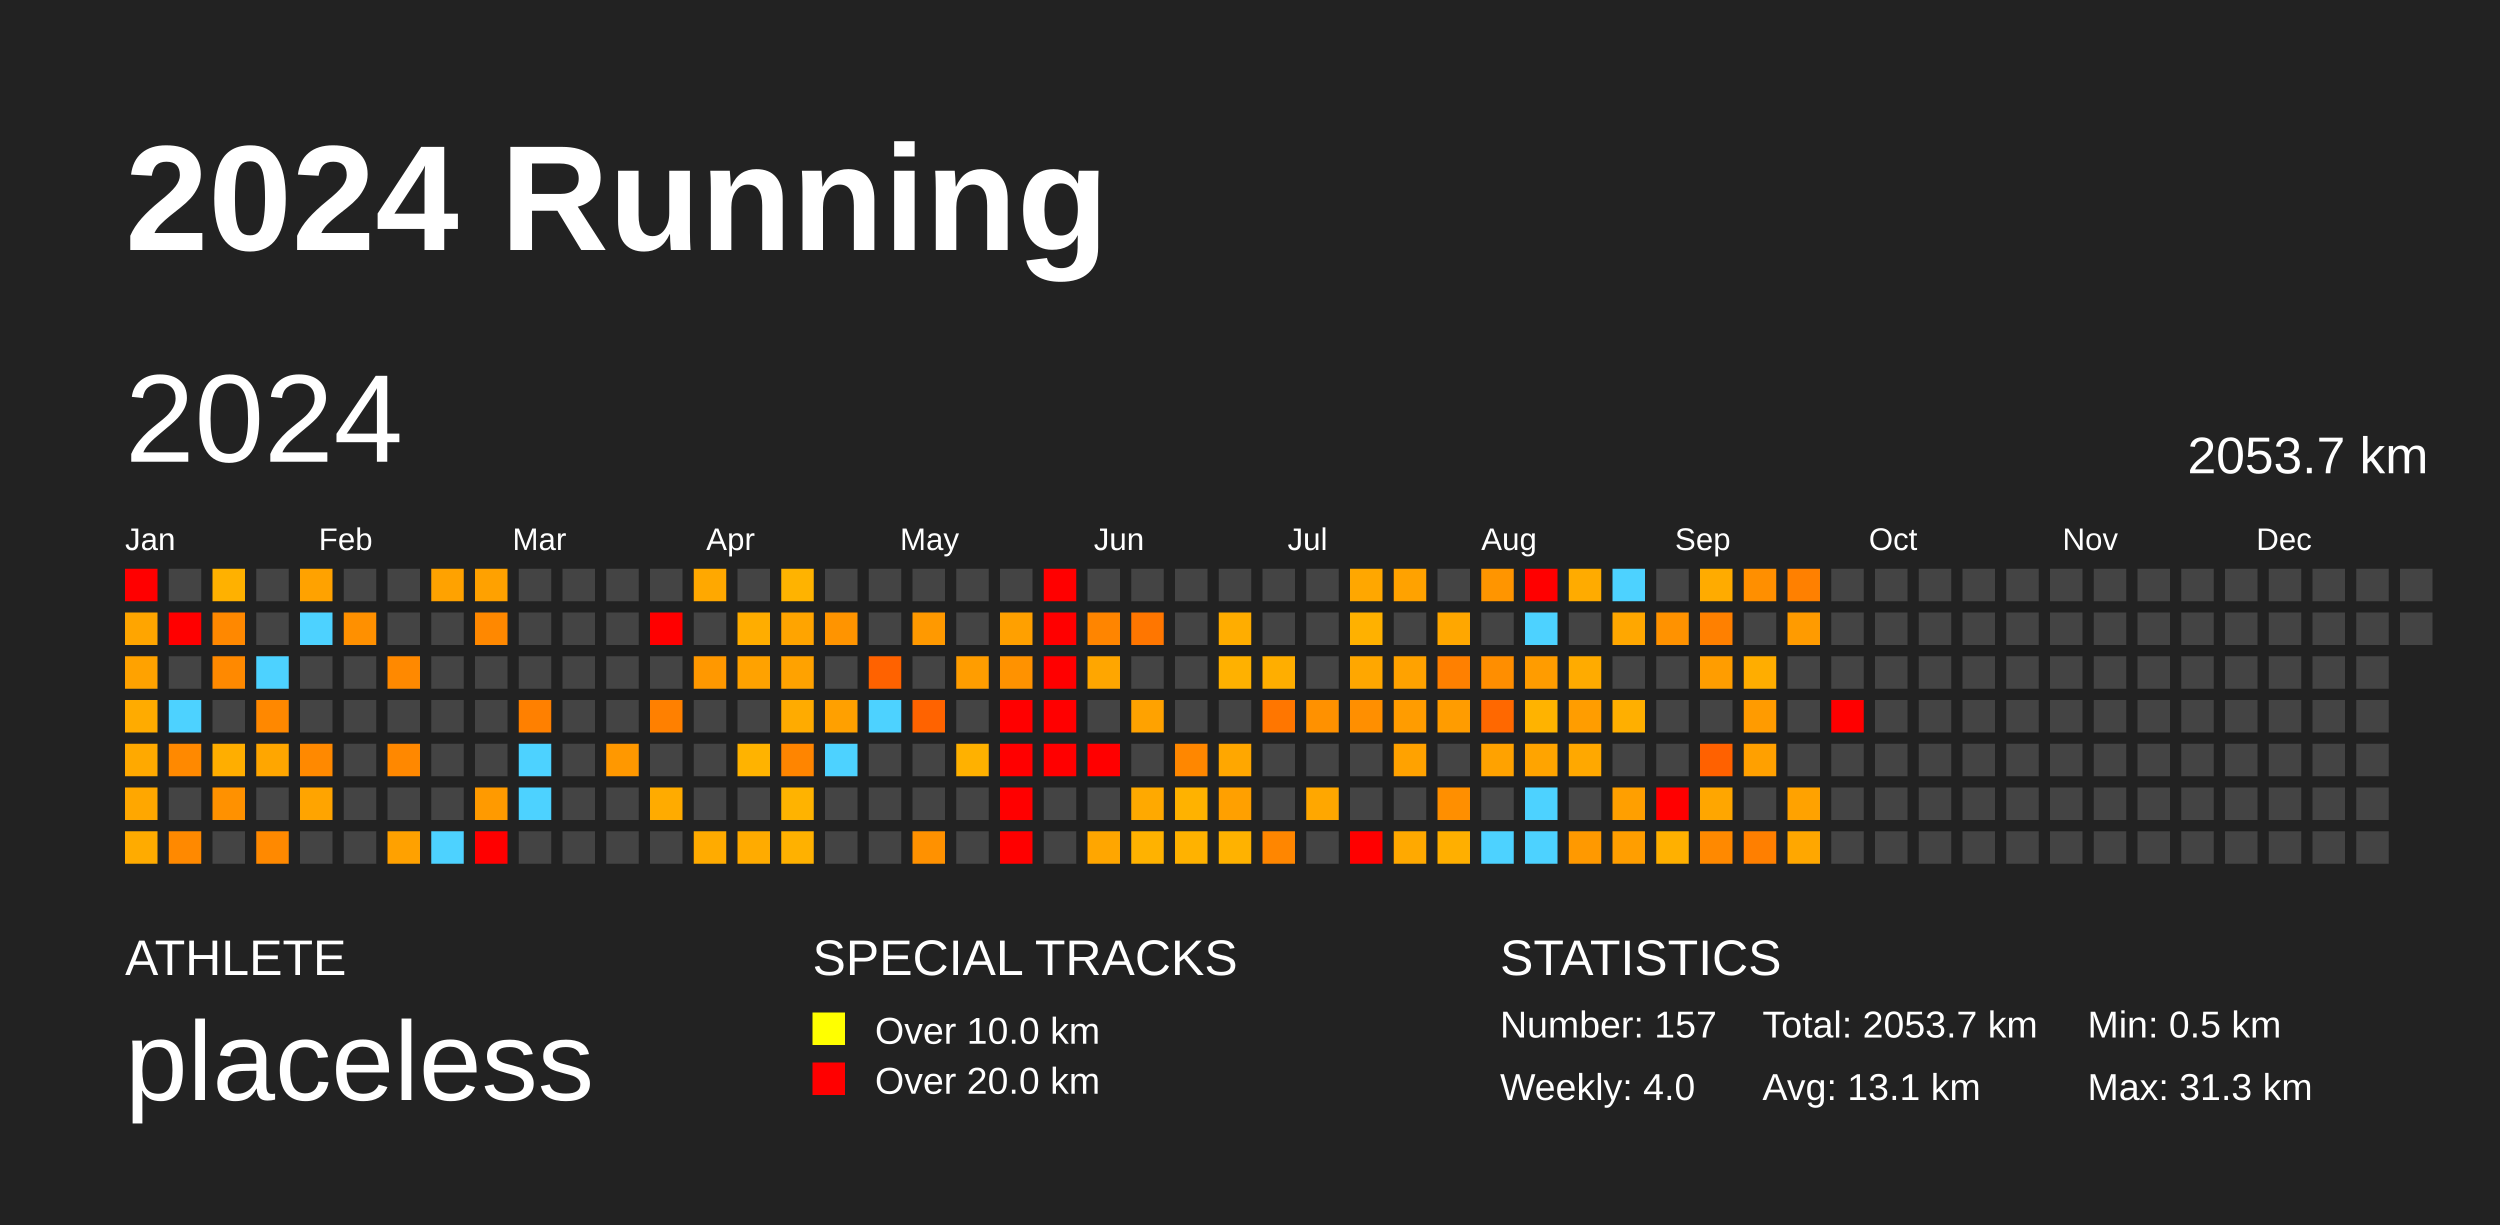
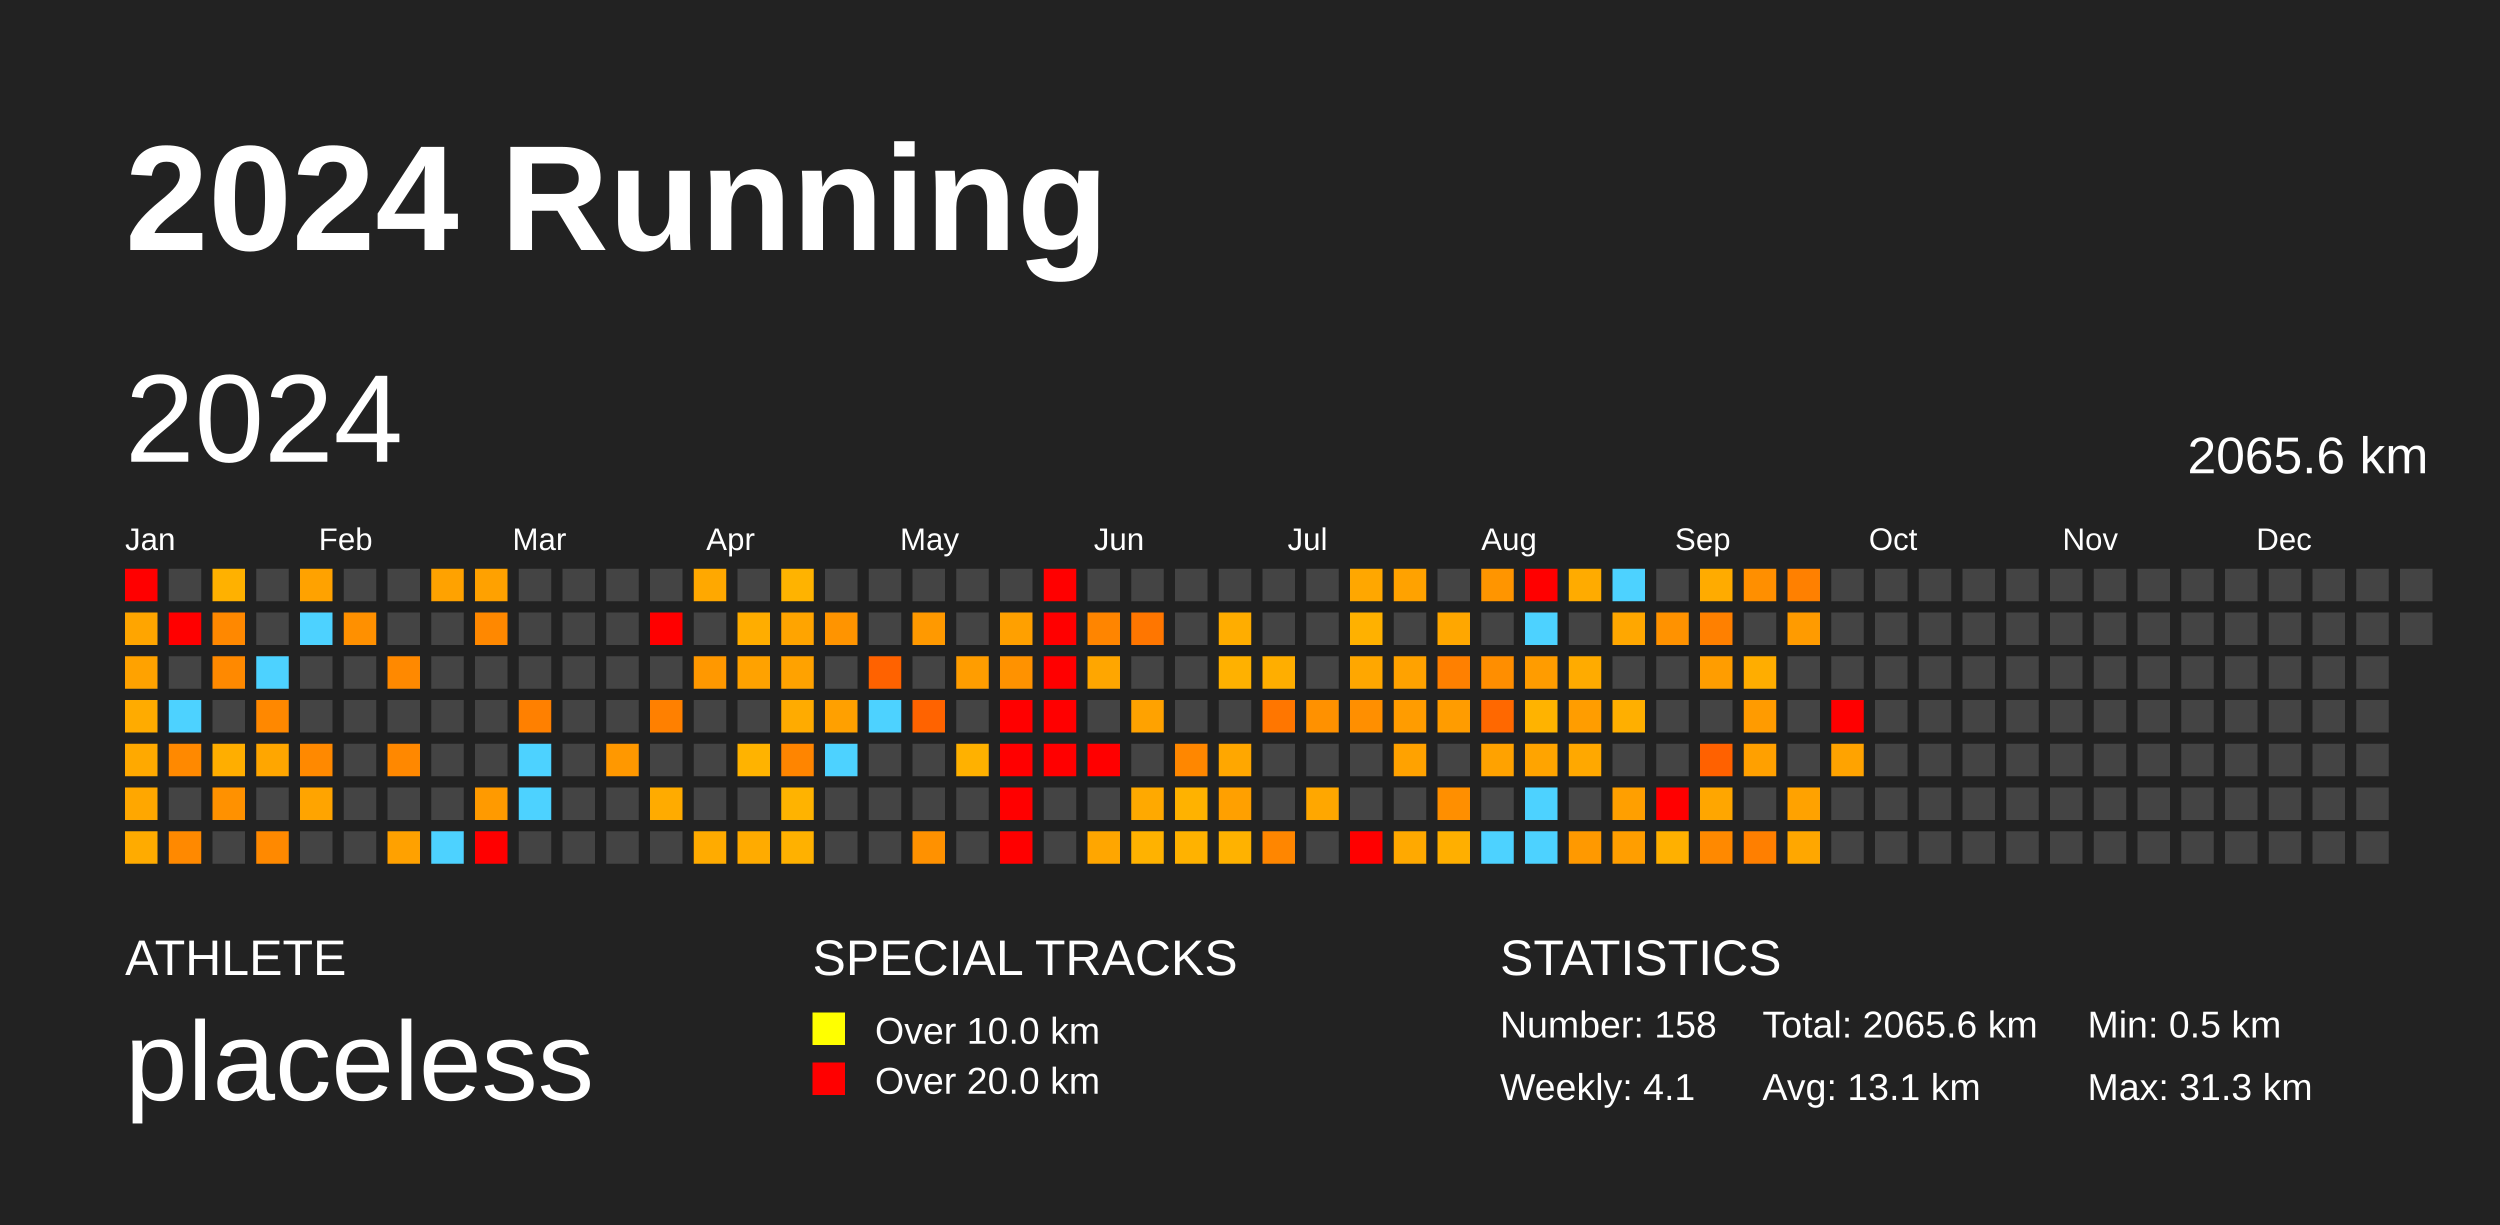
<svg xmlns="http://www.w3.org/2000/svg" baseProfile="full" height="98mm" version="1.1" viewBox="0,0,200,98" width="200mm">
  <defs />
  <rect fill="#222222" height="98" width="200" x="0" y="0" />
  <text fill="#FFFFFF" style="font-size:12px; font-family:Arial; font-weight:bold;" x="10" y="20">2024 Running</text>
  <text fill="#FFFFFF" style="font-size:4px; font-family:Arial" x="10" y="78">ATHLETE</text>
  <text fill="#FFFFFF" style="font-size:9px; font-family:Arial" x="10" y="88">placeless</text>
  <text fill="#FFFFFF" style="font-size:4px; font-family:Arial" x="65" y="78">SPECIAL TRACKS</text>
  <rect fill="yellow" height="2.6" width="2.6" x="65" y="81" />
  <text fill="#FFFFFF" style="font-size:3px; font-family:Arial" x="70" y="83.5">Over 10.0 km</text>
  <rect fill="red" height="2.6" width="2.6" x="65" y="85" />
  <text fill="#FFFFFF" style="font-size:3px; font-family:Arial" x="70" y="87.5">Over 20.0 km</text>
  <text fill="#FFFFFF" style="font-size:4px; font-family:Arial" x="120" y="78">STATISTICS</text>
-   <text fill="#FFFFFF" style="font-size:3px; font-family:Arial" x="120" y="83">Number: 157</text>
-   <text fill="#FFFFFF" style="font-size:3px; font-family:Arial" x="120" y="88">Weekly: 4.0</text>
-   <text fill="#FFFFFF" style="font-size:3px; font-family:Arial" x="141" y="83">Total: 2053.7 km</text>
+   <text fill="#FFFFFF" style="font-size:3px; font-family:Arial" x="120" y="83">Number: 158</text>
+   <text fill="#FFFFFF" style="font-size:3px; font-family:Arial" x="120" y="88">Weekly: 4.1</text>
+   <text fill="#FFFFFF" style="font-size:3px; font-family:Arial" x="141" y="83">Total: 2065.6 km</text>
  <text fill="#FFFFFF" style="font-size:3px; font-family:Arial" x="141" y="88">Avg: 13.1 km</text>
  <text fill="#FFFFFF" style="font-size:3px; font-family:Arial" x="167" y="83">Min: 0.5 km</text>
  <text fill="#FFFFFF" style="font-size:3px; font-family:Arial" x="167" y="88">Max: 31.3 km</text>
  <text dominant-baseline="hanging" fill="#FFFFFF" style="font-size:10.0px; font-family:Arial;" x="10" y="30">2024</text>
-   <text dominant-baseline="hanging" fill="#FFFFFF" style="font-size:4.125px; font-family:Arial;" x="175" y="35">2053.7 km</text>
+   <text dominant-baseline="hanging" fill="#FFFFFF" style="font-size:4.125px; font-family:Arial;" x="175" y="35">2065.6 km</text>
  <text fill="#FFFFFF" style="font-size:2.5px; font-family:Arial" x="10.0" y="44">Jan</text>
  <text fill="#FFFFFF" style="font-size:2.5px; font-family:Arial" x="25.5" y="44">Feb</text>
  <text fill="#FFFFFF" style="font-size:2.5px; font-family:Arial" x="41.0" y="44">Mar</text>
  <text fill="#FFFFFF" style="font-size:2.5px; font-family:Arial" x="56.5" y="44">Apr</text>
  <text fill="#FFFFFF" style="font-size:2.5px; font-family:Arial" x="72.0" y="44">May</text>
  <text fill="#FFFFFF" style="font-size:2.5px; font-family:Arial" x="87.5" y="44">Jun</text>
  <text fill="#FFFFFF" style="font-size:2.5px; font-family:Arial" x="103.0" y="44">Jul</text>
  <text fill="#FFFFFF" style="font-size:2.5px; font-family:Arial" x="118.5" y="44">Aug</text>
  <text fill="#FFFFFF" style="font-size:2.5px; font-family:Arial" x="134.0" y="44">Sep</text>
  <text fill="#FFFFFF" style="font-size:2.5px; font-family:Arial" x="149.5" y="44">Oct</text>
  <text fill="#FFFFFF" style="font-size:2.5px; font-family:Arial" x="165.0" y="44">Nov</text>
  <text fill="#FFFFFF" style="font-size:2.5px; font-family:Arial" x="180.5" y="44">Dec</text>
  <rect fill="red" height="2.6" width="2.6" x="10.0" y="45.5" />
  <rect fill="#ffa500" height="2.6" width="2.6" x="10.0" y="49.0" />
  <rect fill="#ffa200" height="2.6" width="2.6" x="10.0" y="52.5" />
  <rect fill="#ffab00" height="2.6" width="2.6" x="10.0" y="56.0" />
  <rect fill="#ffa900" height="2.6" width="2.6" x="10.0" y="59.5" />
  <rect fill="#ffa700" height="2.6" width="2.6" x="10.0" y="63.0" />
  <rect fill="#ffab00" height="2.6" width="2.6" x="10.0" y="66.5" />
  <rect fill="#444444" height="2.6" width="2.6" x="13.5" y="45.5" />
  <rect fill="red" height="2.6" width="2.6" x="13.5" y="49.0" />
  <rect fill="#444444" height="2.6" width="2.6" x="13.5" y="52.5" />
  <rect fill="#4dd2ff" height="2.6" width="2.6" x="13.5" y="56.0" />
  <rect fill="#ff8900" height="2.6" width="2.6" x="13.5" y="59.5" />
  <rect fill="#444444" height="2.6" width="2.6" x="13.5" y="63.0" />
  <rect fill="#ff8900" height="2.6" width="2.6" x="13.5" y="66.5" />
  <rect fill="#ffb100" height="2.6" width="2.6" x="17.0" y="45.5" />
  <rect fill="#ff8800" height="2.6" width="2.6" x="17.0" y="49.0" />
  <rect fill="#ff8900" height="2.6" width="2.6" x="17.0" y="52.5" />
  <rect fill="#444444" height="2.6" width="2.6" x="17.0" y="56.0" />
  <rect fill="#ffae00" height="2.6" width="2.6" x="17.0" y="59.5" />
  <rect fill="#ff9100" height="2.6" width="2.6" x="17.0" y="63.0" />
  <rect fill="#444444" height="2.6" width="2.6" x="17.0" y="66.5" />
  <rect fill="#444444" height="2.6" width="2.6" x="20.5" y="45.5" />
  <rect fill="#444444" height="2.6" width="2.6" x="20.5" y="49.0" />
  <rect fill="#4dd2ff" height="2.6" width="2.6" x="20.5" y="52.5" />
  <rect fill="#ff8800" height="2.6" width="2.6" x="20.5" y="56.0" />
  <rect fill="#ffa600" height="2.6" width="2.6" x="20.5" y="59.5" />
  <rect fill="#444444" height="2.6" width="2.6" x="20.5" y="63.0" />
  <rect fill="#ff8900" height="2.6" width="2.6" x="20.5" y="66.5" />
  <rect fill="#ffa200" height="2.6" width="2.6" x="24.0" y="45.5" />
  <rect fill="#4dd2ff" height="2.6" width="2.6" x="24.0" y="49.0" />
  <rect fill="#444444" height="2.6" width="2.6" x="24.0" y="52.5" />
  <rect fill="#444444" height="2.6" width="2.6" x="24.0" y="56.0" />
  <rect fill="#ff8900" height="2.6" width="2.6" x="24.0" y="59.5" />
  <rect fill="#ffa400" height="2.6" width="2.6" x="24.0" y="63.0" />
  <rect fill="#444444" height="2.6" width="2.6" x="24.0" y="66.5" />
  <rect fill="#444444" height="2.6" width="2.6" x="27.5" y="45.5" />
  <rect fill="#ff9000" height="2.6" width="2.6" x="27.5" y="49.0" />
  <rect fill="#444444" height="2.6" width="2.6" x="27.5" y="52.5" />
  <rect fill="#444444" height="2.6" width="2.6" x="27.5" y="56.0" />
  <rect fill="#444444" height="2.6" width="2.6" x="27.5" y="59.5" />
  <rect fill="#444444" height="2.6" width="2.6" x="27.5" y="63.0" />
  <rect fill="#444444" height="2.6" width="2.6" x="27.5" y="66.5" />
  <rect fill="#444444" height="2.6" width="2.6" x="31.0" y="45.5" />
  <rect fill="#444444" height="2.6" width="2.6" x="31.0" y="49.0" />
  <rect fill="#ff8900" height="2.6" width="2.6" x="31.0" y="52.5" />
  <rect fill="#444444" height="2.6" width="2.6" x="31.0" y="56.0" />
  <rect fill="#ff8800" height="2.6" width="2.6" x="31.0" y="59.5" />
  <rect fill="#444444" height="2.6" width="2.6" x="31.0" y="63.0" />
  <rect fill="#ffa100" height="2.6" width="2.6" x="31.0" y="66.5" />
  <rect fill="#ffa200" height="2.6" width="2.6" x="34.5" y="45.5" />
  <rect fill="#444444" height="2.6" width="2.6" x="34.5" y="49.0" />
  <rect fill="#444444" height="2.6" width="2.6" x="34.5" y="52.5" />
  <rect fill="#444444" height="2.6" width="2.6" x="34.5" y="56.0" />
  <rect fill="#444444" height="2.6" width="2.6" x="34.5" y="59.5" />
  <rect fill="#444444" height="2.6" width="2.6" x="34.5" y="63.0" />
  <rect fill="#4dd2ff" height="2.6" width="2.6" x="34.5" y="66.5" />
  <rect fill="#ffa100" height="2.6" width="2.6" x="38.0" y="45.5" />
  <rect fill="#ff8800" height="2.6" width="2.6" x="38.0" y="49.0" />
  <rect fill="#444444" height="2.6" width="2.6" x="38.0" y="52.5" />
  <rect fill="#444444" height="2.6" width="2.6" x="38.0" y="56.0" />
  <rect fill="#444444" height="2.6" width="2.6" x="38.0" y="59.5" />
  <rect fill="#ff9a00" height="2.6" width="2.6" x="38.0" y="63.0" />
  <rect fill="red" height="2.6" width="2.6" x="38.0" y="66.5" />
  <rect fill="#444444" height="2.6" width="2.6" x="41.5" y="45.5" />
  <rect fill="#444444" height="2.6" width="2.6" x="41.5" y="49.0" />
  <rect fill="#444444" height="2.6" width="2.6" x="41.5" y="52.5" />
  <rect fill="#ff8000" height="2.6" width="2.6" x="41.5" y="56.0" />
  <rect fill="#4dd2ff" height="2.6" width="2.6" x="41.5" y="59.5" />
  <rect fill="#4dd2ff" height="2.6" width="2.6" x="41.5" y="63.0" />
  <rect fill="#444444" height="2.6" width="2.6" x="41.5" y="66.5" />
  <rect fill="#444444" height="2.6" width="2.6" x="45.0" y="45.5" />
  <rect fill="#444444" height="2.6" width="2.6" x="45.0" y="49.0" />
  <rect fill="#444444" height="2.6" width="2.6" x="45.0" y="52.5" />
  <rect fill="#444444" height="2.6" width="2.6" x="45.0" y="56.0" />
  <rect fill="#444444" height="2.6" width="2.6" x="45.0" y="59.5" />
  <rect fill="#444444" height="2.6" width="2.6" x="45.0" y="63.0" />
  <rect fill="#444444" height="2.6" width="2.6" x="45.0" y="66.5" />
  <rect fill="#444444" height="2.6" width="2.6" x="48.5" y="45.5" />
  <rect fill="#444444" height="2.6" width="2.6" x="48.5" y="49.0" />
  <rect fill="#444444" height="2.6" width="2.6" x="48.5" y="52.5" />
  <rect fill="#444444" height="2.6" width="2.6" x="48.5" y="56.0" />
  <rect fill="#ff9800" height="2.6" width="2.6" x="48.5" y="59.5" />
  <rect fill="#444444" height="2.6" width="2.6" x="48.5" y="63.0" />
  <rect fill="#444444" height="2.6" width="2.6" x="48.5" y="66.5" />
  <rect fill="#444444" height="2.6" width="2.6" x="52.0" y="45.5" />
  <rect fill="red" height="2.6" width="2.6" x="52.0" y="49.0" />
  <rect fill="#444444" height="2.6" width="2.6" x="52.0" y="52.5" />
  <rect fill="#ff8000" height="2.6" width="2.6" x="52.0" y="56.0" />
  <rect fill="#444444" height="2.6" width="2.6" x="52.0" y="59.5" />
  <rect fill="#ffab00" height="2.6" width="2.6" x="52.0" y="63.0" />
  <rect fill="#444444" height="2.6" width="2.6" x="52.0" y="66.5" />
  <rect fill="#ffa800" height="2.6" width="2.6" x="55.5" y="45.5" />
  <rect fill="#444444" height="2.6" width="2.6" x="55.5" y="49.0" />
  <rect fill="#ff9800" height="2.6" width="2.6" x="55.5" y="52.5" />
  <rect fill="#444444" height="2.6" width="2.6" x="55.5" y="56.0" />
  <rect fill="#444444" height="2.6" width="2.6" x="55.5" y="59.5" />
  <rect fill="#444444" height="2.6" width="2.6" x="55.5" y="63.0" />
  <rect fill="#ffab00" height="2.6" width="2.6" x="55.5" y="66.5" />
  <rect fill="#444444" height="2.6" width="2.6" x="59.0" y="45.5" />
  <rect fill="#ffad00" height="2.6" width="2.6" x="59.0" y="49.0" />
  <rect fill="#ffa200" height="2.6" width="2.6" x="59.0" y="52.5" />
  <rect fill="#444444" height="2.6" width="2.6" x="59.0" y="56.0" />
  <rect fill="#ffb300" height="2.6" width="2.6" x="59.0" y="59.5" />
  <rect fill="#444444" height="2.6" width="2.6" x="59.0" y="63.0" />
  <rect fill="#ffab00" height="2.6" width="2.6" x="59.0" y="66.5" />
  <rect fill="#ffb300" height="2.6" width="2.6" x="62.5" y="45.5" />
  <rect fill="#ffa400" height="2.6" width="2.6" x="62.5" y="49.0" />
  <rect fill="#ffa200" height="2.6" width="2.6" x="62.5" y="52.5" />
  <rect fill="#ffab00" height="2.6" width="2.6" x="62.5" y="56.0" />
  <rect fill="#ff8500" height="2.6" width="2.6" x="62.5" y="59.5" />
  <rect fill="#ffb300" height="2.6" width="2.6" x="62.5" y="63.0" />
  <rect fill="#ffb100" height="2.6" width="2.6" x="62.5" y="66.5" />
  <rect fill="#444444" height="2.6" width="2.6" x="66.0" y="45.5" />
  <rect fill="#ff9400" height="2.6" width="2.6" x="66.0" y="49.0" />
  <rect fill="#444444" height="2.6" width="2.6" x="66.0" y="52.5" />
  <rect fill="#ffa000" height="2.6" width="2.6" x="66.0" y="56.0" />
  <rect fill="#4dd2ff" height="2.6" width="2.6" x="66.0" y="59.5" />
  <rect fill="#444444" height="2.6" width="2.6" x="66.0" y="63.0" />
  <rect fill="#444444" height="2.6" width="2.6" x="66.0" y="66.5" />
  <rect fill="#444444" height="2.6" width="2.6" x="69.5" y="45.5" />
  <rect fill="#444444" height="2.6" width="2.6" x="69.5" y="49.0" />
  <rect fill="#ff6200" height="2.6" width="2.6" x="69.5" y="52.5" />
  <rect fill="#4dd2ff" height="2.6" width="2.6" x="69.5" y="56.0" />
  <rect fill="#444444" height="2.6" width="2.6" x="69.5" y="59.5" />
  <rect fill="#444444" height="2.6" width="2.6" x="69.5" y="63.0" />
  <rect fill="#444444" height="2.6" width="2.6" x="69.5" y="66.5" />
  <rect fill="#444444" height="2.6" width="2.6" x="73.0" y="45.5" />
  <rect fill="#ff9900" height="2.6" width="2.6" x="73.0" y="49.0" />
  <rect fill="#444444" height="2.6" width="2.6" x="73.0" y="52.5" />
  <rect fill="#ff6300" height="2.6" width="2.6" x="73.0" y="56.0" />
  <rect fill="#444444" height="2.6" width="2.6" x="73.0" y="59.5" />
  <rect fill="#444444" height="2.6" width="2.6" x="73.0" y="63.0" />
  <rect fill="#ff9100" height="2.6" width="2.6" x="73.0" y="66.5" />
  <rect fill="#444444" height="2.6" width="2.6" x="76.5" y="45.5" />
  <rect fill="#444444" height="2.6" width="2.6" x="76.5" y="49.0" />
  <rect fill="#ff9d00" height="2.6" width="2.6" x="76.5" y="52.5" />
  <rect fill="#444444" height="2.6" width="2.6" x="76.5" y="56.0" />
  <rect fill="#ffb100" height="2.6" width="2.6" x="76.5" y="59.5" />
  <rect fill="#444444" height="2.6" width="2.6" x="76.5" y="63.0" />
  <rect fill="#444444" height="2.6" width="2.6" x="76.5" y="66.5" />
  <rect fill="#444444" height="2.6" width="2.6" x="80.0" y="45.5" />
  <rect fill="#ffa000" height="2.6" width="2.6" x="80.0" y="49.0" />
  <rect fill="#ff9200" height="2.6" width="2.6" x="80.0" y="52.5" />
  <rect fill="red" height="2.6" width="2.6" x="80.0" y="56.0" />
  <rect fill="red" height="2.6" width="2.6" x="80.0" y="59.5" />
  <rect fill="red" height="2.6" width="2.6" x="80.0" y="63.0" />
  <rect fill="red" height="2.6" width="2.6" x="80.0" y="66.5" />
  <rect fill="red" height="2.6" width="2.6" x="83.5" y="45.5" />
  <rect fill="red" height="2.6" width="2.6" x="83.5" y="49.0" />
  <rect fill="red" height="2.6" width="2.6" x="83.5" y="52.5" />
  <rect fill="red" height="2.6" width="2.6" x="83.5" y="56.0" />
  <rect fill="red" height="2.6" width="2.6" x="83.5" y="59.5" />
  <rect fill="#444444" height="2.6" width="2.6" x="83.5" y="63.0" />
  <rect fill="#444444" height="2.6" width="2.6" x="83.5" y="66.5" />
  <rect fill="#444444" height="2.6" width="2.6" x="87.0" y="45.5" />
  <rect fill="#ff8500" height="2.6" width="2.6" x="87.0" y="49.0" />
  <rect fill="#ffa600" height="2.6" width="2.6" x="87.0" y="52.5" />
  <rect fill="#444444" height="2.6" width="2.6" x="87.0" y="56.0" />
  <rect fill="red" height="2.6" width="2.6" x="87.0" y="59.5" />
  <rect fill="#444444" height="2.6" width="2.6" x="87.0" y="63.0" />
  <rect fill="#ffa600" height="2.6" width="2.6" x="87.0" y="66.5" />
  <rect fill="#444444" height="2.6" width="2.6" x="90.5" y="45.5" />
  <rect fill="#ff7600" height="2.6" width="2.6" x="90.5" y="49.0" />
  <rect fill="#444444" height="2.6" width="2.6" x="90.5" y="52.5" />
  <rect fill="#ffa200" height="2.6" width="2.6" x="90.5" y="56.0" />
  <rect fill="#444444" height="2.6" width="2.6" x="90.5" y="59.5" />
  <rect fill="#ffa900" height="2.6" width="2.6" x="90.5" y="63.0" />
  <rect fill="#ffb200" height="2.6" width="2.6" x="90.5" y="66.5" />
  <rect fill="#444444" height="2.6" width="2.6" x="94.0" y="45.5" />
  <rect fill="#444444" height="2.6" width="2.6" x="94.0" y="49.0" />
  <rect fill="#444444" height="2.6" width="2.6" x="94.0" y="52.5" />
  <rect fill="#444444" height="2.6" width="2.6" x="94.0" y="56.0" />
  <rect fill="#ff8700" height="2.6" width="2.6" x="94.0" y="59.5" />
  <rect fill="#ffb200" height="2.6" width="2.6" x="94.0" y="63.0" />
  <rect fill="#ffb200" height="2.6" width="2.6" x="94.0" y="66.5" />
  <rect fill="#444444" height="2.6" width="2.6" x="97.5" y="45.5" />
  <rect fill="#ffad00" height="2.6" width="2.6" x="97.5" y="49.0" />
  <rect fill="#ffb100" height="2.6" width="2.6" x="97.5" y="52.5" />
  <rect fill="#444444" height="2.6" width="2.6" x="97.5" y="56.0" />
  <rect fill="#ffa700" height="2.6" width="2.6" x="97.5" y="59.5" />
  <rect fill="#ffa000" height="2.6" width="2.6" x="97.5" y="63.0" />
  <rect fill="#ffb200" height="2.6" width="2.6" x="97.5" y="66.5" />
  <rect fill="#444444" height="2.6" width="2.6" x="101.0" y="45.5" />
  <rect fill="#444444" height="2.6" width="2.6" x="101.0" y="49.0" />
  <rect fill="#ffae00" height="2.6" width="2.6" x="101.0" y="52.5" />
  <rect fill="#ff7600" height="2.6" width="2.6" x="101.0" y="56.0" />
  <rect fill="#444444" height="2.6" width="2.6" x="101.0" y="59.5" />
  <rect fill="#444444" height="2.6" width="2.6" x="101.0" y="63.0" />
  <rect fill="#ff8600" height="2.6" width="2.6" x="101.0" y="66.5" />
  <rect fill="#444444" height="2.6" width="2.6" x="104.5" y="45.5" />
  <rect fill="#444444" height="2.6" width="2.6" x="104.5" y="49.0" />
  <rect fill="#444444" height="2.6" width="2.6" x="104.5" y="52.5" />
  <rect fill="#ff9100" height="2.6" width="2.6" x="104.5" y="56.0" />
  <rect fill="#444444" height="2.6" width="2.6" x="104.5" y="59.5" />
  <rect fill="#ffa700" height="2.6" width="2.6" x="104.5" y="63.0" />
  <rect fill="#444444" height="2.6" width="2.6" x="104.5" y="66.5" />
  <rect fill="#ffa700" height="2.6" width="2.6" x="108.0" y="45.5" />
  <rect fill="#ffb100" height="2.6" width="2.6" x="108.0" y="49.0" />
  <rect fill="#ffa700" height="2.6" width="2.6" x="108.0" y="52.5" />
  <rect fill="#ff8f00" height="2.6" width="2.6" x="108.0" y="56.0" />
  <rect fill="#444444" height="2.6" width="2.6" x="108.0" y="59.5" />
  <rect fill="#444444" height="2.6" width="2.6" x="108.0" y="63.0" />
  <rect fill="red" height="2.6" width="2.6" x="108.0" y="66.5" />
  <rect fill="#ffa200" height="2.6" width="2.6" x="111.5" y="45.5" />
  <rect fill="#444444" height="2.6" width="2.6" x="111.5" y="49.0" />
  <rect fill="#ffa200" height="2.6" width="2.6" x="111.5" y="52.5" />
  <rect fill="#ff9c00" height="2.6" width="2.6" x="111.5" y="56.0" />
  <rect fill="#ffa200" height="2.6" width="2.6" x="111.5" y="59.5" />
  <rect fill="#444444" height="2.6" width="2.6" x="111.5" y="63.0" />
  <rect fill="#ffa900" height="2.6" width="2.6" x="111.5" y="66.5" />
  <rect fill="#444444" height="2.6" width="2.6" x="115.0" y="45.5" />
  <rect fill="#ffa700" height="2.6" width="2.6" x="115.0" y="49.0" />
  <rect fill="#ff8000" height="2.6" width="2.6" x="115.0" y="52.5" />
  <rect fill="#ff9c00" height="2.6" width="2.6" x="115.0" y="56.0" />
  <rect fill="#444444" height="2.6" width="2.6" x="115.0" y="59.5" />
  <rect fill="#ff8f00" height="2.6" width="2.6" x="115.0" y="63.0" />
  <rect fill="#ffaf00" height="2.6" width="2.6" x="115.0" y="66.5" />
  <rect fill="#ff9500" height="2.6" width="2.6" x="118.5" y="45.5" />
  <rect fill="#444444" height="2.6" width="2.6" x="118.5" y="49.0" />
  <rect fill="#ff8e00" height="2.6" width="2.6" x="118.5" y="52.5" />
  <rect fill="#ff6800" height="2.6" width="2.6" x="118.5" y="56.0" />
  <rect fill="#ffa200" height="2.6" width="2.6" x="118.5" y="59.5" />
  <rect fill="#444444" height="2.6" width="2.6" x="118.5" y="63.0" />
  <rect fill="#4dd2ff" height="2.6" width="2.6" x="118.5" y="66.5" />
  <rect fill="red" height="2.6" width="2.6" x="122.0" y="45.5" />
  <rect fill="#4dd2ff" height="2.6" width="2.6" x="122.0" y="49.0" />
  <rect fill="#ff9c00" height="2.6" width="2.6" x="122.0" y="52.5" />
  <rect fill="#ffb300" height="2.6" width="2.6" x="122.0" y="56.0" />
  <rect fill="#ffa400" height="2.6" width="2.6" x="122.0" y="59.5" />
  <rect fill="#4dd2ff" height="2.6" width="2.6" x="122.0" y="63.0" />
  <rect fill="#4dd2ff" height="2.6" width="2.6" x="122.0" y="66.5" />
  <rect fill="#ffab00" height="2.6" width="2.6" x="125.5" y="45.5" />
  <rect fill="#444444" height="2.6" width="2.6" x="125.5" y="49.0" />
  <rect fill="#ffab00" height="2.6" width="2.6" x="125.5" y="52.5" />
  <rect fill="#ff9d00" height="2.6" width="2.6" x="125.5" y="56.0" />
  <rect fill="#ffa800" height="2.6" width="2.6" x="125.5" y="59.5" />
  <rect fill="#444444" height="2.6" width="2.6" x="125.5" y="63.0" />
  <rect fill="#ff9900" height="2.6" width="2.6" x="125.5" y="66.5" />
  <rect fill="#4dd2ff" height="2.6" width="2.6" x="129.0" y="45.5" />
  <rect fill="#ffa700" height="2.6" width="2.6" x="129.0" y="49.0" />
  <rect fill="#444444" height="2.6" width="2.6" x="129.0" y="52.5" />
  <rect fill="#ffaf00" height="2.6" width="2.6" x="129.0" y="56.0" />
  <rect fill="#444444" height="2.6" width="2.6" x="129.0" y="59.5" />
  <rect fill="#ff9f00" height="2.6" width="2.6" x="129.0" y="63.0" />
  <rect fill="#ff9e00" height="2.6" width="2.6" x="129.0" y="66.5" />
  <rect fill="#444444" height="2.6" width="2.6" x="132.5" y="45.5" />
  <rect fill="#ff9200" height="2.6" width="2.6" x="132.5" y="49.0" />
  <rect fill="#444444" height="2.6" width="2.6" x="132.5" y="52.5" />
  <rect fill="#444444" height="2.6" width="2.6" x="132.5" y="56.0" />
  <rect fill="#444444" height="2.6" width="2.6" x="132.5" y="59.5" />
  <rect fill="red" height="2.6" width="2.6" x="132.5" y="63.0" />
  <rect fill="#ffb000" height="2.6" width="2.6" x="132.5" y="66.5" />
  <rect fill="#ffab00" height="2.6" width="2.6" x="136.0" y="45.5" />
  <rect fill="#ff8000" height="2.6" width="2.6" x="136.0" y="49.0" />
  <rect fill="#ff9d00" height="2.6" width="2.6" x="136.0" y="52.5" />
  <rect fill="#444444" height="2.6" width="2.6" x="136.0" y="56.0" />
  <rect fill="#ff6100" height="2.6" width="2.6" x="136.0" y="59.5" />
  <rect fill="#ffa600" height="2.6" width="2.6" x="136.0" y="63.0" />
  <rect fill="#ff8900" height="2.6" width="2.6" x="136.0" y="66.5" />
  <rect fill="#ff8f00" height="2.6" width="2.6" x="139.5" y="45.5" />
  <rect fill="#444444" height="2.6" width="2.6" x="139.5" y="49.0" />
  <rect fill="#ffad00" height="2.6" width="2.6" x="139.5" y="52.5" />
  <rect fill="#ff9b00" height="2.6" width="2.6" x="139.5" y="56.0" />
  <rect fill="#ffa000" height="2.6" width="2.6" x="139.5" y="59.5" />
  <rect fill="#444444" height="2.6" width="2.6" x="139.5" y="63.0" />
  <rect fill="#ff7f00" height="2.6" width="2.6" x="139.5" y="66.5" />
  <rect fill="#ff8000" height="2.6" width="2.6" x="143.0" y="45.5" />
  <rect fill="#ff9b00" height="2.6" width="2.6" x="143.0" y="49.0" />
  <rect fill="#444444" height="2.6" width="2.6" x="143.0" y="52.5" />
  <rect fill="#444444" height="2.6" width="2.6" x="143.0" y="56.0" />
  <rect fill="#444444" height="2.6" width="2.6" x="143.0" y="59.5" />
  <rect fill="#ffa200" height="2.6" width="2.6" x="143.0" y="63.0" />
  <rect fill="#ffa700" height="2.6" width="2.6" x="143.0" y="66.5" />
  <rect fill="#444444" height="2.6" width="2.6" x="146.5" y="45.5" />
  <rect fill="#444444" height="2.6" width="2.6" x="146.5" y="49.0" />
  <rect fill="#444444" height="2.6" width="2.6" x="146.5" y="52.5" />
  <rect fill="red" height="2.6" width="2.6" x="146.5" y="56.0" />
-   <rect fill="#444444" height="2.6" width="2.6" x="146.5" y="59.5" />
+   <rect fill="#ffa300" height="2.6" width="2.6" x="146.5" y="59.5" />
  <rect fill="#444444" height="2.6" width="2.6" x="146.5" y="63.0" />
  <rect fill="#444444" height="2.6" width="2.6" x="146.5" y="66.5" />
  <rect fill="#444444" height="2.6" width="2.6" x="150.0" y="45.5" />
  <rect fill="#444444" height="2.6" width="2.6" x="150.0" y="49.0" />
  <rect fill="#444444" height="2.6" width="2.6" x="150.0" y="52.5" />
  <rect fill="#444444" height="2.6" width="2.6" x="150.0" y="56.0" />
  <rect fill="#444444" height="2.6" width="2.6" x="150.0" y="59.5" />
  <rect fill="#444444" height="2.6" width="2.6" x="150.0" y="63.0" />
  <rect fill="#444444" height="2.6" width="2.6" x="150.0" y="66.5" />
  <rect fill="#444444" height="2.6" width="2.6" x="153.5" y="45.5" />
  <rect fill="#444444" height="2.6" width="2.6" x="153.5" y="49.0" />
  <rect fill="#444444" height="2.6" width="2.6" x="153.5" y="52.5" />
  <rect fill="#444444" height="2.6" width="2.6" x="153.5" y="56.0" />
  <rect fill="#444444" height="2.6" width="2.6" x="153.5" y="59.5" />
  <rect fill="#444444" height="2.6" width="2.6" x="153.5" y="63.0" />
  <rect fill="#444444" height="2.6" width="2.6" x="153.5" y="66.5" />
  <rect fill="#444444" height="2.6" width="2.6" x="157.0" y="45.5" />
  <rect fill="#444444" height="2.6" width="2.6" x="157.0" y="49.0" />
  <rect fill="#444444" height="2.6" width="2.6" x="157.0" y="52.5" />
  <rect fill="#444444" height="2.6" width="2.6" x="157.0" y="56.0" />
  <rect fill="#444444" height="2.6" width="2.6" x="157.0" y="59.5" />
  <rect fill="#444444" height="2.6" width="2.6" x="157.0" y="63.0" />
  <rect fill="#444444" height="2.6" width="2.6" x="157.0" y="66.5" />
  <rect fill="#444444" height="2.6" width="2.6" x="160.5" y="45.5" />
  <rect fill="#444444" height="2.6" width="2.6" x="160.5" y="49.0" />
  <rect fill="#444444" height="2.6" width="2.6" x="160.5" y="52.5" />
  <rect fill="#444444" height="2.6" width="2.6" x="160.5" y="56.0" />
  <rect fill="#444444" height="2.6" width="2.6" x="160.5" y="59.5" />
  <rect fill="#444444" height="2.6" width="2.6" x="160.5" y="63.0" />
  <rect fill="#444444" height="2.6" width="2.6" x="160.5" y="66.5" />
  <rect fill="#444444" height="2.6" width="2.6" x="164.0" y="45.5" />
  <rect fill="#444444" height="2.6" width="2.6" x="164.0" y="49.0" />
  <rect fill="#444444" height="2.6" width="2.6" x="164.0" y="52.5" />
  <rect fill="#444444" height="2.6" width="2.6" x="164.0" y="56.0" />
  <rect fill="#444444" height="2.6" width="2.6" x="164.0" y="59.5" />
  <rect fill="#444444" height="2.6" width="2.6" x="164.0" y="63.0" />
  <rect fill="#444444" height="2.6" width="2.6" x="164.0" y="66.5" />
  <rect fill="#444444" height="2.6" width="2.6" x="167.5" y="45.5" />
  <rect fill="#444444" height="2.6" width="2.6" x="167.5" y="49.0" />
  <rect fill="#444444" height="2.6" width="2.6" x="167.5" y="52.5" />
  <rect fill="#444444" height="2.6" width="2.6" x="167.5" y="56.0" />
  <rect fill="#444444" height="2.6" width="2.6" x="167.5" y="59.5" />
  <rect fill="#444444" height="2.6" width="2.6" x="167.5" y="63.0" />
  <rect fill="#444444" height="2.6" width="2.6" x="167.5" y="66.5" />
  <rect fill="#444444" height="2.6" width="2.6" x="171.0" y="45.5" />
  <rect fill="#444444" height="2.6" width="2.6" x="171.0" y="49.0" />
  <rect fill="#444444" height="2.6" width="2.6" x="171.0" y="52.5" />
  <rect fill="#444444" height="2.6" width="2.6" x="171.0" y="56.0" />
  <rect fill="#444444" height="2.6" width="2.6" x="171.0" y="59.5" />
  <rect fill="#444444" height="2.6" width="2.6" x="171.0" y="63.0" />
  <rect fill="#444444" height="2.6" width="2.6" x="171.0" y="66.5" />
  <rect fill="#444444" height="2.6" width="2.6" x="174.5" y="45.5" />
  <rect fill="#444444" height="2.6" width="2.6" x="174.5" y="49.0" />
  <rect fill="#444444" height="2.6" width="2.6" x="174.5" y="52.5" />
  <rect fill="#444444" height="2.6" width="2.6" x="174.5" y="56.0" />
  <rect fill="#444444" height="2.6" width="2.6" x="174.5" y="59.5" />
  <rect fill="#444444" height="2.6" width="2.6" x="174.5" y="63.0" />
  <rect fill="#444444" height="2.6" width="2.6" x="174.5" y="66.5" />
  <rect fill="#444444" height="2.6" width="2.6" x="178.0" y="45.5" />
  <rect fill="#444444" height="2.6" width="2.6" x="178.0" y="49.0" />
  <rect fill="#444444" height="2.6" width="2.6" x="178.0" y="52.5" />
  <rect fill="#444444" height="2.6" width="2.6" x="178.0" y="56.0" />
  <rect fill="#444444" height="2.6" width="2.6" x="178.0" y="59.5" />
  <rect fill="#444444" height="2.6" width="2.6" x="178.0" y="63.0" />
  <rect fill="#444444" height="2.6" width="2.6" x="178.0" y="66.5" />
  <rect fill="#444444" height="2.6" width="2.6" x="181.5" y="45.5" />
  <rect fill="#444444" height="2.6" width="2.6" x="181.5" y="49.0" />
  <rect fill="#444444" height="2.6" width="2.6" x="181.5" y="52.5" />
  <rect fill="#444444" height="2.6" width="2.6" x="181.5" y="56.0" />
  <rect fill="#444444" height="2.6" width="2.6" x="181.5" y="59.5" />
  <rect fill="#444444" height="2.6" width="2.6" x="181.5" y="63.0" />
  <rect fill="#444444" height="2.6" width="2.6" x="181.5" y="66.5" />
  <rect fill="#444444" height="2.6" width="2.6" x="185.0" y="45.5" />
  <rect fill="#444444" height="2.6" width="2.6" x="185.0" y="49.0" />
  <rect fill="#444444" height="2.6" width="2.6" x="185.0" y="52.5" />
  <rect fill="#444444" height="2.6" width="2.6" x="185.0" y="56.0" />
  <rect fill="#444444" height="2.6" width="2.6" x="185.0" y="59.5" />
  <rect fill="#444444" height="2.6" width="2.6" x="185.0" y="63.0" />
  <rect fill="#444444" height="2.6" width="2.6" x="185.0" y="66.5" />
  <rect fill="#444444" height="2.6" width="2.6" x="188.5" y="45.5" />
  <rect fill="#444444" height="2.6" width="2.6" x="188.5" y="49.0" />
  <rect fill="#444444" height="2.6" width="2.6" x="188.5" y="52.5" />
  <rect fill="#444444" height="2.6" width="2.6" x="188.5" y="56.0" />
  <rect fill="#444444" height="2.6" width="2.6" x="188.5" y="59.5" />
  <rect fill="#444444" height="2.6" width="2.6" x="188.5" y="63.0" />
  <rect fill="#444444" height="2.6" width="2.6" x="188.5" y="66.5" />
  <rect fill="#444444" height="2.6" width="2.6" x="192.0" y="45.5" />
  <rect fill="#444444" height="2.6" width="2.6" x="192.0" y="49.0" />
</svg>
